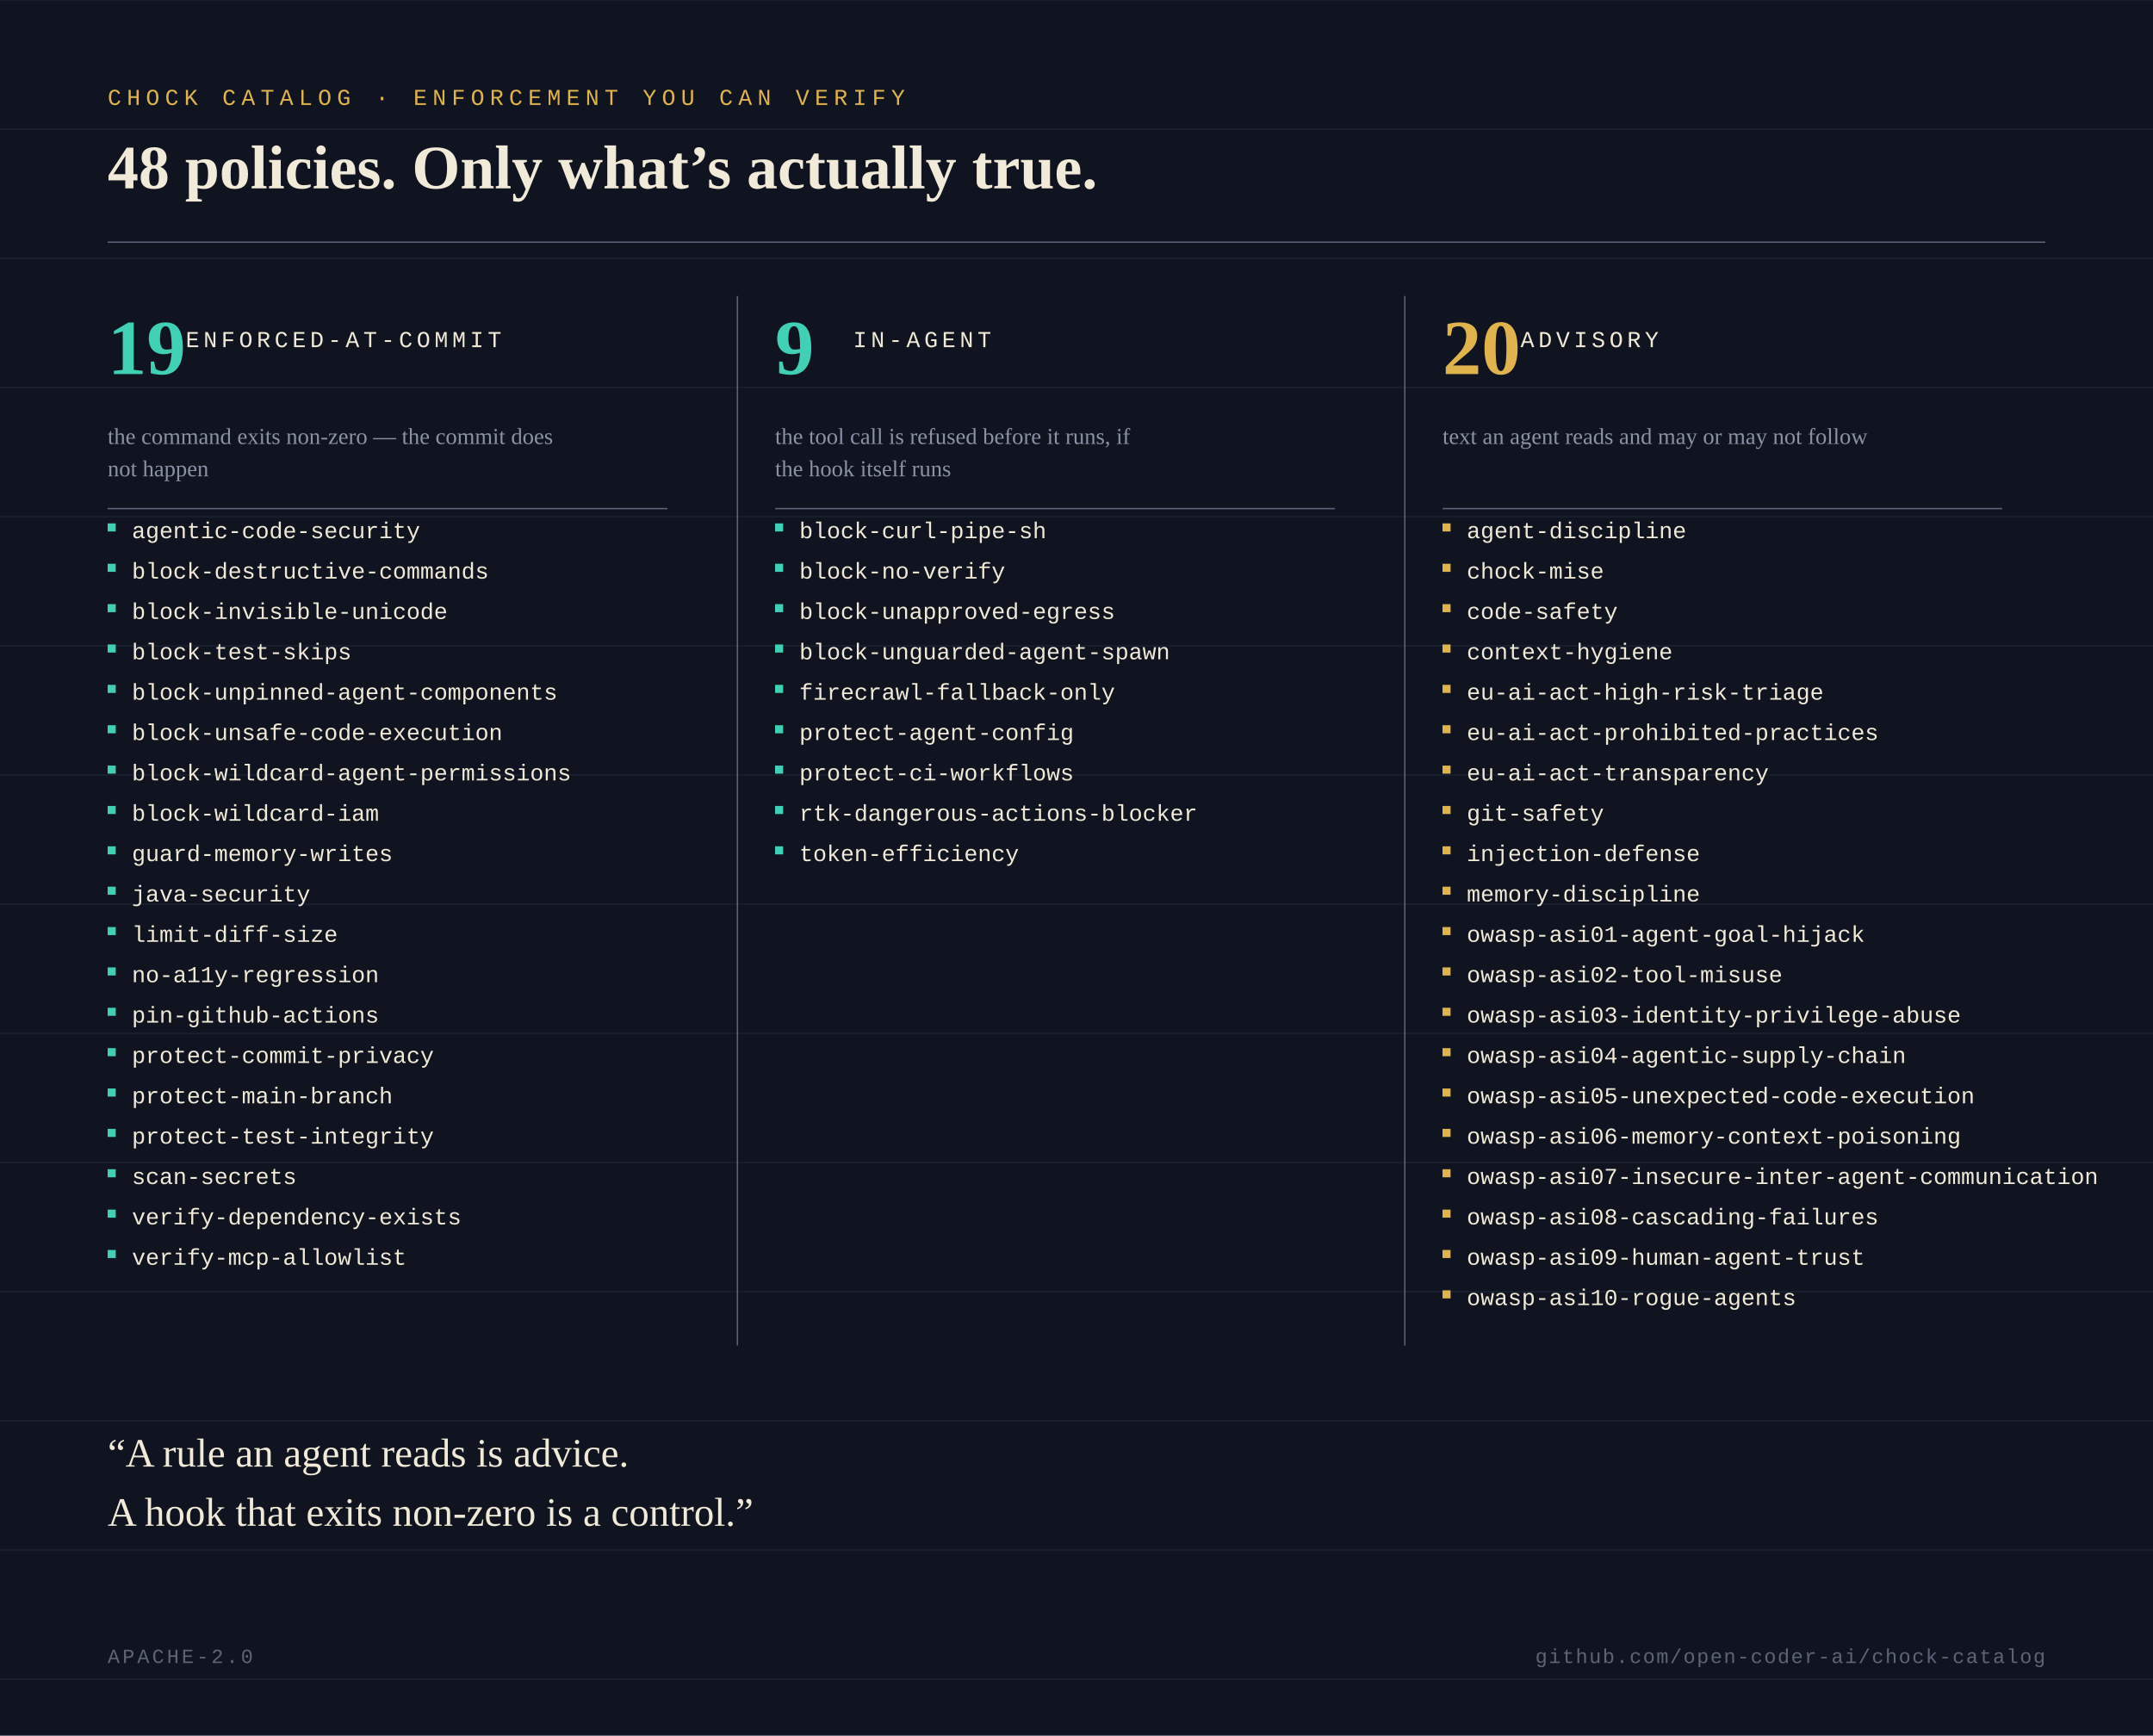
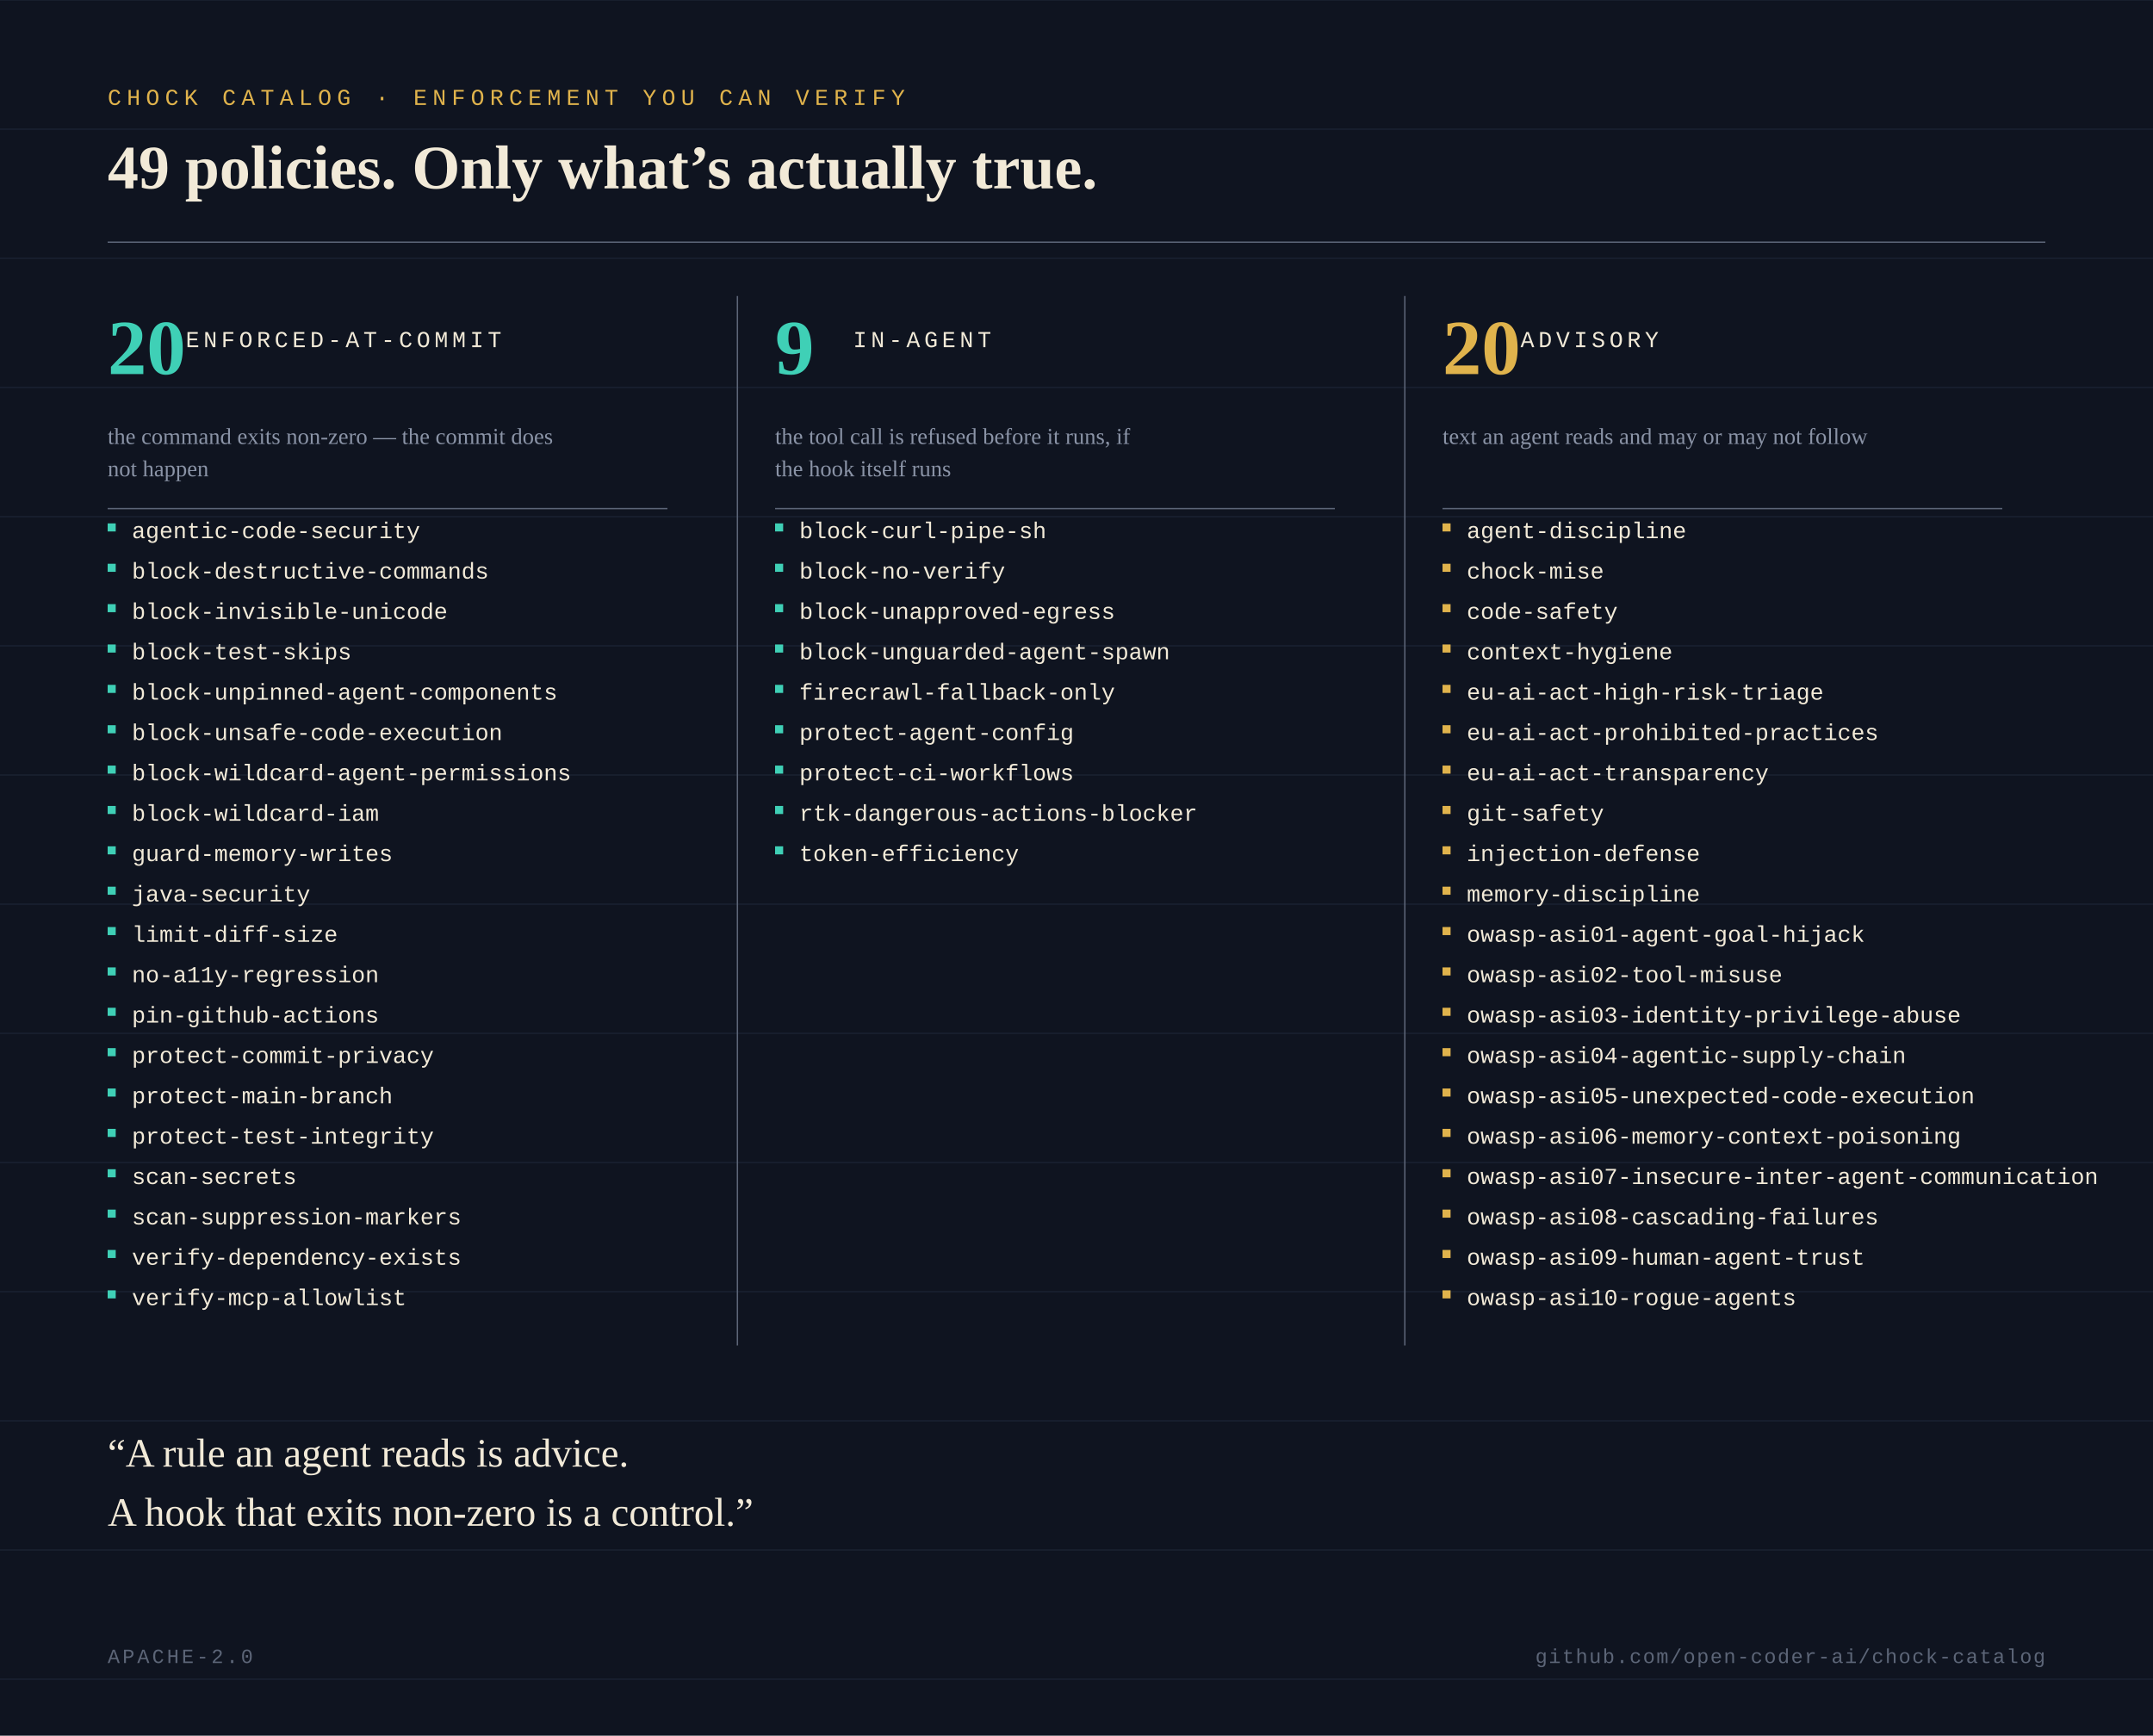
- <svg xmlns="http://www.w3.org/2000/svg" viewBox="0 0 1600 1290" width="1600" height="1290" role="img" aria-label="48 policies: 19 enforced-at-commit, 9 in-agent, 20 advisory">
+ <svg xmlns="http://www.w3.org/2000/svg" viewBox="0 0 1600 1290" width="1600" height="1290" role="img" aria-label="49 policies: 20 enforced-at-commit, 9 in-agent, 20 advisory">
  <rect width="1600" height="1290" fill="#0f1420" />
  <line x1="0" y1="0" x2="1600" y2="0" stroke="#1a2130" stroke-width="1" />
  <line x1="0" y1="96" x2="1600" y2="96" stroke="#1a2130" stroke-width="1" />
  <line x1="0" y1="192" x2="1600" y2="192" stroke="#1a2130" stroke-width="1" />
  <line x1="0" y1="288" x2="1600" y2="288" stroke="#1a2130" stroke-width="1" />
  <line x1="0" y1="384" x2="1600" y2="384" stroke="#1a2130" stroke-width="1" />
  <line x1="0" y1="480" x2="1600" y2="480" stroke="#1a2130" stroke-width="1" />
  <line x1="0" y1="576" x2="1600" y2="576" stroke="#1a2130" stroke-width="1" />
  <line x1="0" y1="672" x2="1600" y2="672" stroke="#1a2130" stroke-width="1" />
  <line x1="0" y1="768" x2="1600" y2="768" stroke="#1a2130" stroke-width="1" />
  <line x1="0" y1="864" x2="1600" y2="864" stroke="#1a2130" stroke-width="1" />
  <line x1="0" y1="960" x2="1600" y2="960" stroke="#1a2130" stroke-width="1" />
  <line x1="0" y1="1056" x2="1600" y2="1056" stroke="#1a2130" stroke-width="1" />
  <line x1="0" y1="1152" x2="1600" y2="1152" stroke="#1a2130" stroke-width="1" />
  <line x1="0" y1="1248" x2="1600" y2="1248" stroke="#1a2130" stroke-width="1" />
  <text x="80" y="78" font-family="'Cascadia Code', Consolas, 'Courier New', monospace" font-size="17" letter-spacing="4" fill="#e0b34c">CHOCK CATALOG · ENFORCEMENT YOU CAN VERIFY</text>
-   <text x="80" y="140" font-family="Georgia, 'Times New Roman', serif" font-size="46" font-weight="bold" fill="#f2ead8">48 policies. Only what’s actually true.</text>
+   <text x="80" y="140" font-family="Georgia, 'Times New Roman', serif" font-size="46" font-weight="bold" fill="#f2ead8">49 policies. Only what’s actually true.</text>
  <line x1="80" y1="180" x2="1520" y2="180" stroke="#5c6577" stroke-width="1" />
-   <text x="80" y="278" font-family="Georgia, 'Times New Roman', serif" font-size="58" font-weight="bold" fill="#3fd0b6">19</text>
+   <text x="80" y="278" font-family="Georgia, 'Times New Roman', serif" font-size="58" font-weight="bold" fill="#3fd0b6">20</text>
  <text x="138" y="258" font-family="'Cascadia Code', Consolas, 'Courier New', monospace" font-size="17" letter-spacing="3" fill="#f2ead8">ENFORCED-AT-COMMIT</text>
  <text x="80" y="330" font-family="Georgia, 'Times New Roman', serif" font-size="17" fill="#8a93a6">the command exits non-zero — the commit does</text>
  <text x="80" y="354" font-family="Georgia, 'Times New Roman', serif" font-size="17" fill="#8a93a6">not happen</text>
  <line x1="80" y1="378" x2="496" y2="378" stroke="#5c6577" stroke-width="1" />
  <rect x="80" y="389" width="6" height="6" fill="#3fd0b6" />
  <text x="98" y="400" font-family="'Cascadia Code', Consolas, 'Courier New', monospace" font-size="17" fill="#f2ead8">agentic-code-security</text>
  <rect x="80" y="419" width="6" height="6" fill="#3fd0b6" />
  <text x="98" y="430" font-family="'Cascadia Code', Consolas, 'Courier New', monospace" font-size="17" fill="#f2ead8">block-destructive-commands</text>
  <rect x="80" y="449" width="6" height="6" fill="#3fd0b6" />
  <text x="98" y="460" font-family="'Cascadia Code', Consolas, 'Courier New', monospace" font-size="17" fill="#f2ead8">block-invisible-unicode</text>
  <rect x="80" y="479" width="6" height="6" fill="#3fd0b6" />
  <text x="98" y="490" font-family="'Cascadia Code', Consolas, 'Courier New', monospace" font-size="17" fill="#f2ead8">block-test-skips</text>
  <rect x="80" y="509" width="6" height="6" fill="#3fd0b6" />
  <text x="98" y="520" font-family="'Cascadia Code', Consolas, 'Courier New', monospace" font-size="17" fill="#f2ead8">block-unpinned-agent-components</text>
  <rect x="80" y="539" width="6" height="6" fill="#3fd0b6" />
  <text x="98" y="550" font-family="'Cascadia Code', Consolas, 'Courier New', monospace" font-size="17" fill="#f2ead8">block-unsafe-code-execution</text>
  <rect x="80" y="569" width="6" height="6" fill="#3fd0b6" />
  <text x="98" y="580" font-family="'Cascadia Code', Consolas, 'Courier New', monospace" font-size="17" fill="#f2ead8">block-wildcard-agent-permissions</text>
  <rect x="80" y="599" width="6" height="6" fill="#3fd0b6" />
  <text x="98" y="610" font-family="'Cascadia Code', Consolas, 'Courier New', monospace" font-size="17" fill="#f2ead8">block-wildcard-iam</text>
  <rect x="80" y="629" width="6" height="6" fill="#3fd0b6" />
  <text x="98" y="640" font-family="'Cascadia Code', Consolas, 'Courier New', monospace" font-size="17" fill="#f2ead8">guard-memory-writes</text>
  <rect x="80" y="659" width="6" height="6" fill="#3fd0b6" />
  <text x="98" y="670" font-family="'Cascadia Code', Consolas, 'Courier New', monospace" font-size="17" fill="#f2ead8">java-security</text>
  <rect x="80" y="689" width="6" height="6" fill="#3fd0b6" />
  <text x="98" y="700" font-family="'Cascadia Code', Consolas, 'Courier New', monospace" font-size="17" fill="#f2ead8">limit-diff-size</text>
  <rect x="80" y="719" width="6" height="6" fill="#3fd0b6" />
  <text x="98" y="730" font-family="'Cascadia Code', Consolas, 'Courier New', monospace" font-size="17" fill="#f2ead8">no-a11y-regression</text>
  <rect x="80" y="749" width="6" height="6" fill="#3fd0b6" />
  <text x="98" y="760" font-family="'Cascadia Code', Consolas, 'Courier New', monospace" font-size="17" fill="#f2ead8">pin-github-actions</text>
  <rect x="80" y="779" width="6" height="6" fill="#3fd0b6" />
  <text x="98" y="790" font-family="'Cascadia Code', Consolas, 'Courier New', monospace" font-size="17" fill="#f2ead8">protect-commit-privacy</text>
  <rect x="80" y="809" width="6" height="6" fill="#3fd0b6" />
  <text x="98" y="820" font-family="'Cascadia Code', Consolas, 'Courier New', monospace" font-size="17" fill="#f2ead8">protect-main-branch</text>
  <rect x="80" y="839" width="6" height="6" fill="#3fd0b6" />
  <text x="98" y="850" font-family="'Cascadia Code', Consolas, 'Courier New', monospace" font-size="17" fill="#f2ead8">protect-test-integrity</text>
  <rect x="80" y="869" width="6" height="6" fill="#3fd0b6" />
  <text x="98" y="880" font-family="'Cascadia Code', Consolas, 'Courier New', monospace" font-size="17" fill="#f2ead8">scan-secrets</text>
  <rect x="80" y="899" width="6" height="6" fill="#3fd0b6" />
-   <text x="98" y="910" font-family="'Cascadia Code', Consolas, 'Courier New', monospace" font-size="17" fill="#f2ead8">verify-dependency-exists</text>
+   <text x="98" y="910" font-family="'Cascadia Code', Consolas, 'Courier New', monospace" font-size="17" fill="#f2ead8">scan-suppression-markers</text>
  <rect x="80" y="929" width="6" height="6" fill="#3fd0b6" />
-   <text x="98" y="940" font-family="'Cascadia Code', Consolas, 'Courier New', monospace" font-size="17" fill="#f2ead8">verify-mcp-allowlist</text>
+   <text x="98" y="940" font-family="'Cascadia Code', Consolas, 'Courier New', monospace" font-size="17" fill="#f2ead8">verify-dependency-exists</text>
+   <rect x="80" y="959" width="6" height="6" fill="#3fd0b6" />
+   <text x="98" y="970" font-family="'Cascadia Code', Consolas, 'Courier New', monospace" font-size="17" fill="#f2ead8">verify-mcp-allowlist</text>
  <line x1="548" y1="220" x2="548" y2="1000" stroke="#5c6577" stroke-width="1" />
  <text x="576" y="278" font-family="Georgia, 'Times New Roman', serif" font-size="58" font-weight="bold" fill="#3fd0b6">9</text>
  <text x="634" y="258" font-family="'Cascadia Code', Consolas, 'Courier New', monospace" font-size="17" letter-spacing="3" fill="#f2ead8">IN-AGENT</text>
  <text x="576" y="330" font-family="Georgia, 'Times New Roman', serif" font-size="17" fill="#8a93a6">the tool call is refused before it runs, if</text>
  <text x="576" y="354" font-family="Georgia, 'Times New Roman', serif" font-size="17" fill="#8a93a6">the hook itself runs</text>
  <line x1="576" y1="378" x2="992" y2="378" stroke="#5c6577" stroke-width="1" />
  <rect x="576" y="389" width="6" height="6" fill="#3fd0b6" />
  <text x="594" y="400" font-family="'Cascadia Code', Consolas, 'Courier New', monospace" font-size="17" fill="#f2ead8">block-curl-pipe-sh</text>
  <rect x="576" y="419" width="6" height="6" fill="#3fd0b6" />
  <text x="594" y="430" font-family="'Cascadia Code', Consolas, 'Courier New', monospace" font-size="17" fill="#f2ead8">block-no-verify</text>
  <rect x="576" y="449" width="6" height="6" fill="#3fd0b6" />
  <text x="594" y="460" font-family="'Cascadia Code', Consolas, 'Courier New', monospace" font-size="17" fill="#f2ead8">block-unapproved-egress</text>
  <rect x="576" y="479" width="6" height="6" fill="#3fd0b6" />
  <text x="594" y="490" font-family="'Cascadia Code', Consolas, 'Courier New', monospace" font-size="17" fill="#f2ead8">block-unguarded-agent-spawn</text>
  <rect x="576" y="509" width="6" height="6" fill="#3fd0b6" />
  <text x="594" y="520" font-family="'Cascadia Code', Consolas, 'Courier New', monospace" font-size="17" fill="#f2ead8">firecrawl-fallback-only</text>
  <rect x="576" y="539" width="6" height="6" fill="#3fd0b6" />
  <text x="594" y="550" font-family="'Cascadia Code', Consolas, 'Courier New', monospace" font-size="17" fill="#f2ead8">protect-agent-config</text>
  <rect x="576" y="569" width="6" height="6" fill="#3fd0b6" />
  <text x="594" y="580" font-family="'Cascadia Code', Consolas, 'Courier New', monospace" font-size="17" fill="#f2ead8">protect-ci-workflows</text>
  <rect x="576" y="599" width="6" height="6" fill="#3fd0b6" />
  <text x="594" y="610" font-family="'Cascadia Code', Consolas, 'Courier New', monospace" font-size="17" fill="#f2ead8">rtk-dangerous-actions-blocker</text>
  <rect x="576" y="629" width="6" height="6" fill="#3fd0b6" />
  <text x="594" y="640" font-family="'Cascadia Code', Consolas, 'Courier New', monospace" font-size="17" fill="#f2ead8">token-efficiency</text>
  <line x1="1044" y1="220" x2="1044" y2="1000" stroke="#5c6577" stroke-width="1" />
  <text x="1072" y="278" font-family="Georgia, 'Times New Roman', serif" font-size="58" font-weight="bold" fill="#e0b34c">20</text>
  <text x="1130" y="258" font-family="'Cascadia Code', Consolas, 'Courier New', monospace" font-size="17" letter-spacing="3" fill="#f2ead8">ADVISORY</text>
  <text x="1072" y="330" font-family="Georgia, 'Times New Roman', serif" font-size="17" fill="#8a93a6">text an agent reads and may or may not follow</text>
  <line x1="1072" y1="378" x2="1488" y2="378" stroke="#5c6577" stroke-width="1" />
  <rect x="1072" y="389" width="6" height="6" fill="#e0b34c" />
  <text x="1090" y="400" font-family="'Cascadia Code', Consolas, 'Courier New', monospace" font-size="17" fill="#f2ead8">agent-discipline</text>
  <rect x="1072" y="419" width="6" height="6" fill="#e0b34c" />
  <text x="1090" y="430" font-family="'Cascadia Code', Consolas, 'Courier New', monospace" font-size="17" fill="#f2ead8">chock-mise</text>
  <rect x="1072" y="449" width="6" height="6" fill="#e0b34c" />
  <text x="1090" y="460" font-family="'Cascadia Code', Consolas, 'Courier New', monospace" font-size="17" fill="#f2ead8">code-safety</text>
  <rect x="1072" y="479" width="6" height="6" fill="#e0b34c" />
  <text x="1090" y="490" font-family="'Cascadia Code', Consolas, 'Courier New', monospace" font-size="17" fill="#f2ead8">context-hygiene</text>
  <rect x="1072" y="509" width="6" height="6" fill="#e0b34c" />
  <text x="1090" y="520" font-family="'Cascadia Code', Consolas, 'Courier New', monospace" font-size="17" fill="#f2ead8">eu-ai-act-high-risk-triage</text>
  <rect x="1072" y="539" width="6" height="6" fill="#e0b34c" />
  <text x="1090" y="550" font-family="'Cascadia Code', Consolas, 'Courier New', monospace" font-size="17" fill="#f2ead8">eu-ai-act-prohibited-practices</text>
  <rect x="1072" y="569" width="6" height="6" fill="#e0b34c" />
  <text x="1090" y="580" font-family="'Cascadia Code', Consolas, 'Courier New', monospace" font-size="17" fill="#f2ead8">eu-ai-act-transparency</text>
  <rect x="1072" y="599" width="6" height="6" fill="#e0b34c" />
  <text x="1090" y="610" font-family="'Cascadia Code', Consolas, 'Courier New', monospace" font-size="17" fill="#f2ead8">git-safety</text>
  <rect x="1072" y="629" width="6" height="6" fill="#e0b34c" />
  <text x="1090" y="640" font-family="'Cascadia Code', Consolas, 'Courier New', monospace" font-size="17" fill="#f2ead8">injection-defense</text>
  <rect x="1072" y="659" width="6" height="6" fill="#e0b34c" />
  <text x="1090" y="670" font-family="'Cascadia Code', Consolas, 'Courier New', monospace" font-size="17" fill="#f2ead8">memory-discipline</text>
  <rect x="1072" y="689" width="6" height="6" fill="#e0b34c" />
  <text x="1090" y="700" font-family="'Cascadia Code', Consolas, 'Courier New', monospace" font-size="17" fill="#f2ead8">owasp-asi01-agent-goal-hijack</text>
  <rect x="1072" y="719" width="6" height="6" fill="#e0b34c" />
  <text x="1090" y="730" font-family="'Cascadia Code', Consolas, 'Courier New', monospace" font-size="17" fill="#f2ead8">owasp-asi02-tool-misuse</text>
  <rect x="1072" y="749" width="6" height="6" fill="#e0b34c" />
  <text x="1090" y="760" font-family="'Cascadia Code', Consolas, 'Courier New', monospace" font-size="17" fill="#f2ead8">owasp-asi03-identity-privilege-abuse</text>
  <rect x="1072" y="779" width="6" height="6" fill="#e0b34c" />
  <text x="1090" y="790" font-family="'Cascadia Code', Consolas, 'Courier New', monospace" font-size="17" fill="#f2ead8">owasp-asi04-agentic-supply-chain</text>
  <rect x="1072" y="809" width="6" height="6" fill="#e0b34c" />
  <text x="1090" y="820" font-family="'Cascadia Code', Consolas, 'Courier New', monospace" font-size="17" fill="#f2ead8">owasp-asi05-unexpected-code-execution</text>
  <rect x="1072" y="839" width="6" height="6" fill="#e0b34c" />
  <text x="1090" y="850" font-family="'Cascadia Code', Consolas, 'Courier New', monospace" font-size="17" fill="#f2ead8">owasp-asi06-memory-context-poisoning</text>
  <rect x="1072" y="869" width="6" height="6" fill="#e0b34c" />
  <text x="1090" y="880" font-family="'Cascadia Code', Consolas, 'Courier New', monospace" font-size="17" fill="#f2ead8">owasp-asi07-insecure-inter-agent-communication</text>
  <rect x="1072" y="899" width="6" height="6" fill="#e0b34c" />
  <text x="1090" y="910" font-family="'Cascadia Code', Consolas, 'Courier New', monospace" font-size="17" fill="#f2ead8">owasp-asi08-cascading-failures</text>
  <rect x="1072" y="929" width="6" height="6" fill="#e0b34c" />
  <text x="1090" y="940" font-family="'Cascadia Code', Consolas, 'Courier New', monospace" font-size="17" fill="#f2ead8">owasp-asi09-human-agent-trust</text>
  <rect x="1072" y="959" width="6" height="6" fill="#e0b34c" />
  <text x="1090" y="970" font-family="'Cascadia Code', Consolas, 'Courier New', monospace" font-size="17" fill="#f2ead8">owasp-asi10-rogue-agents</text>
  <text x="80" y="1090" font-family="Georgia, 'Times New Roman', serif" font-size="30" fill="#f2ead8">“A rule an agent reads is advice.</text>
  <text x="80" y="1134" font-family="Georgia, 'Times New Roman', serif" font-size="30" fill="#f2ead8">A hook that exits non-zero is a control.”</text>
  <text x="80" y="1236" font-family="'Cascadia Code', Consolas, 'Courier New', monospace" font-size="15" letter-spacing="2" fill="#5c6577">APACHE-2.0</text>
  <text x="1520" y="1236" text-anchor="end" font-family="'Cascadia Code', Consolas, 'Courier New', monospace" font-size="15" letter-spacing="1" fill="#5c6577">github.com/open-coder-ai/chock-catalog</text>
</svg>
